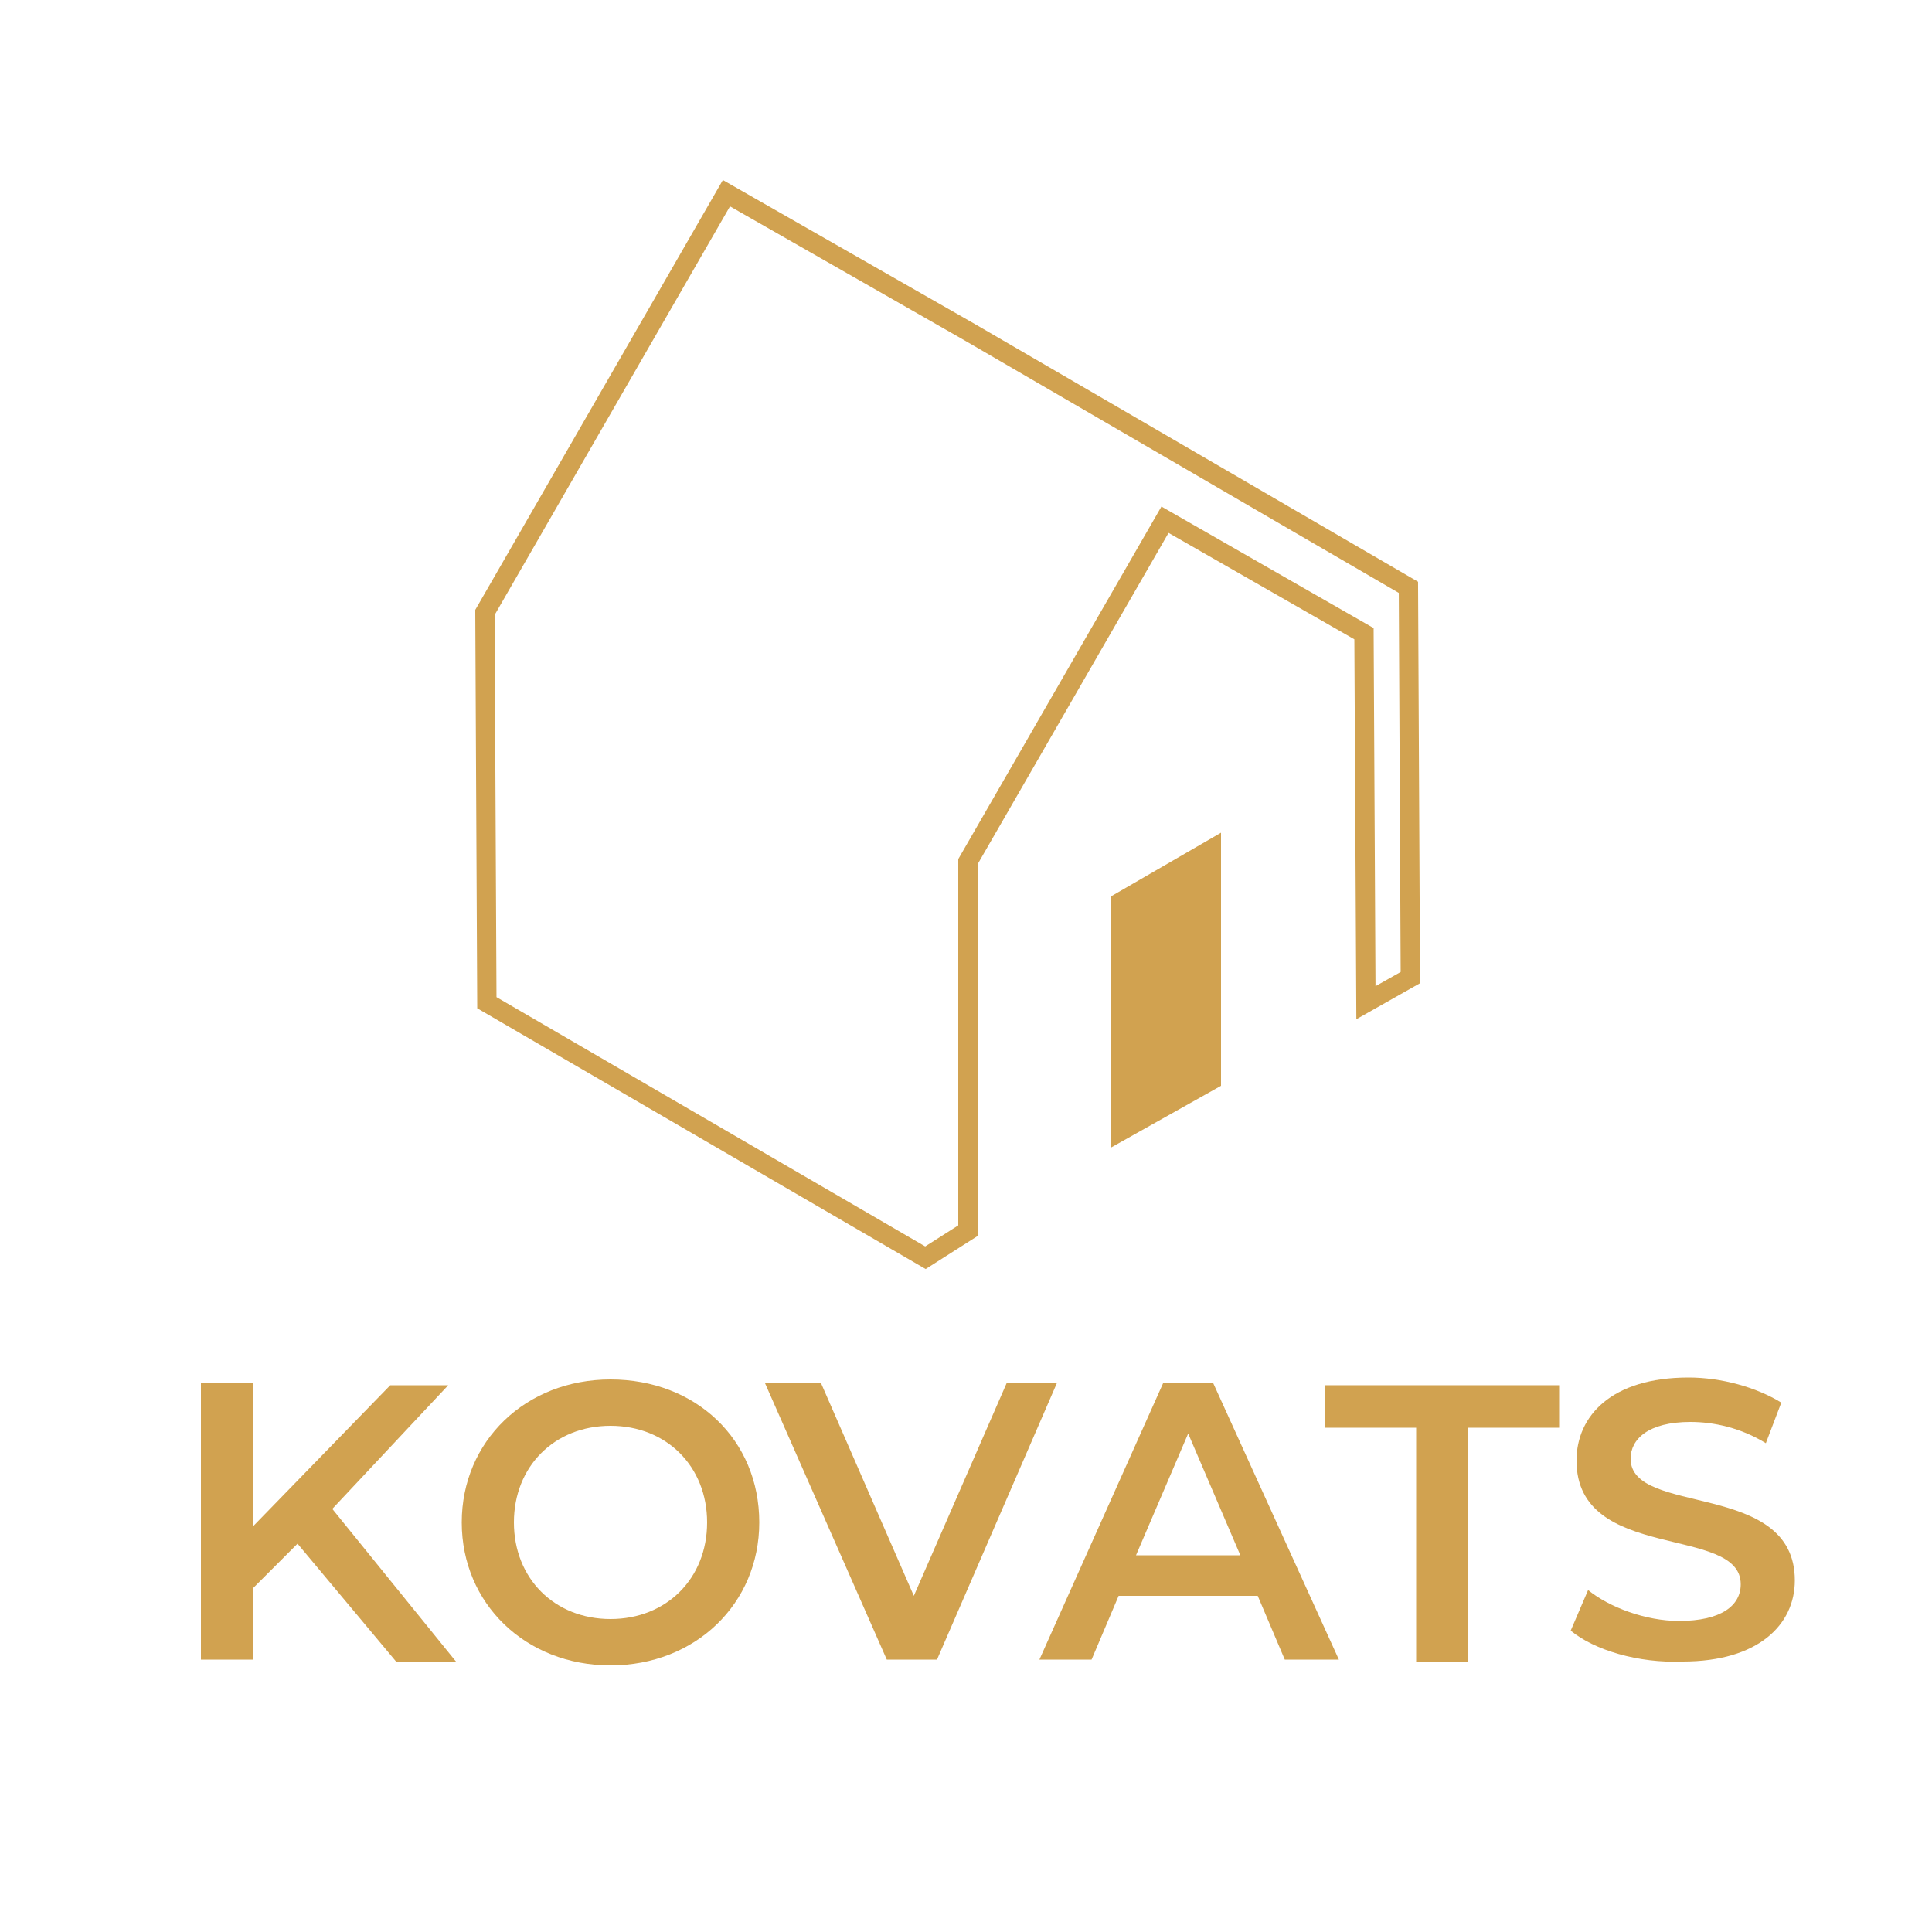
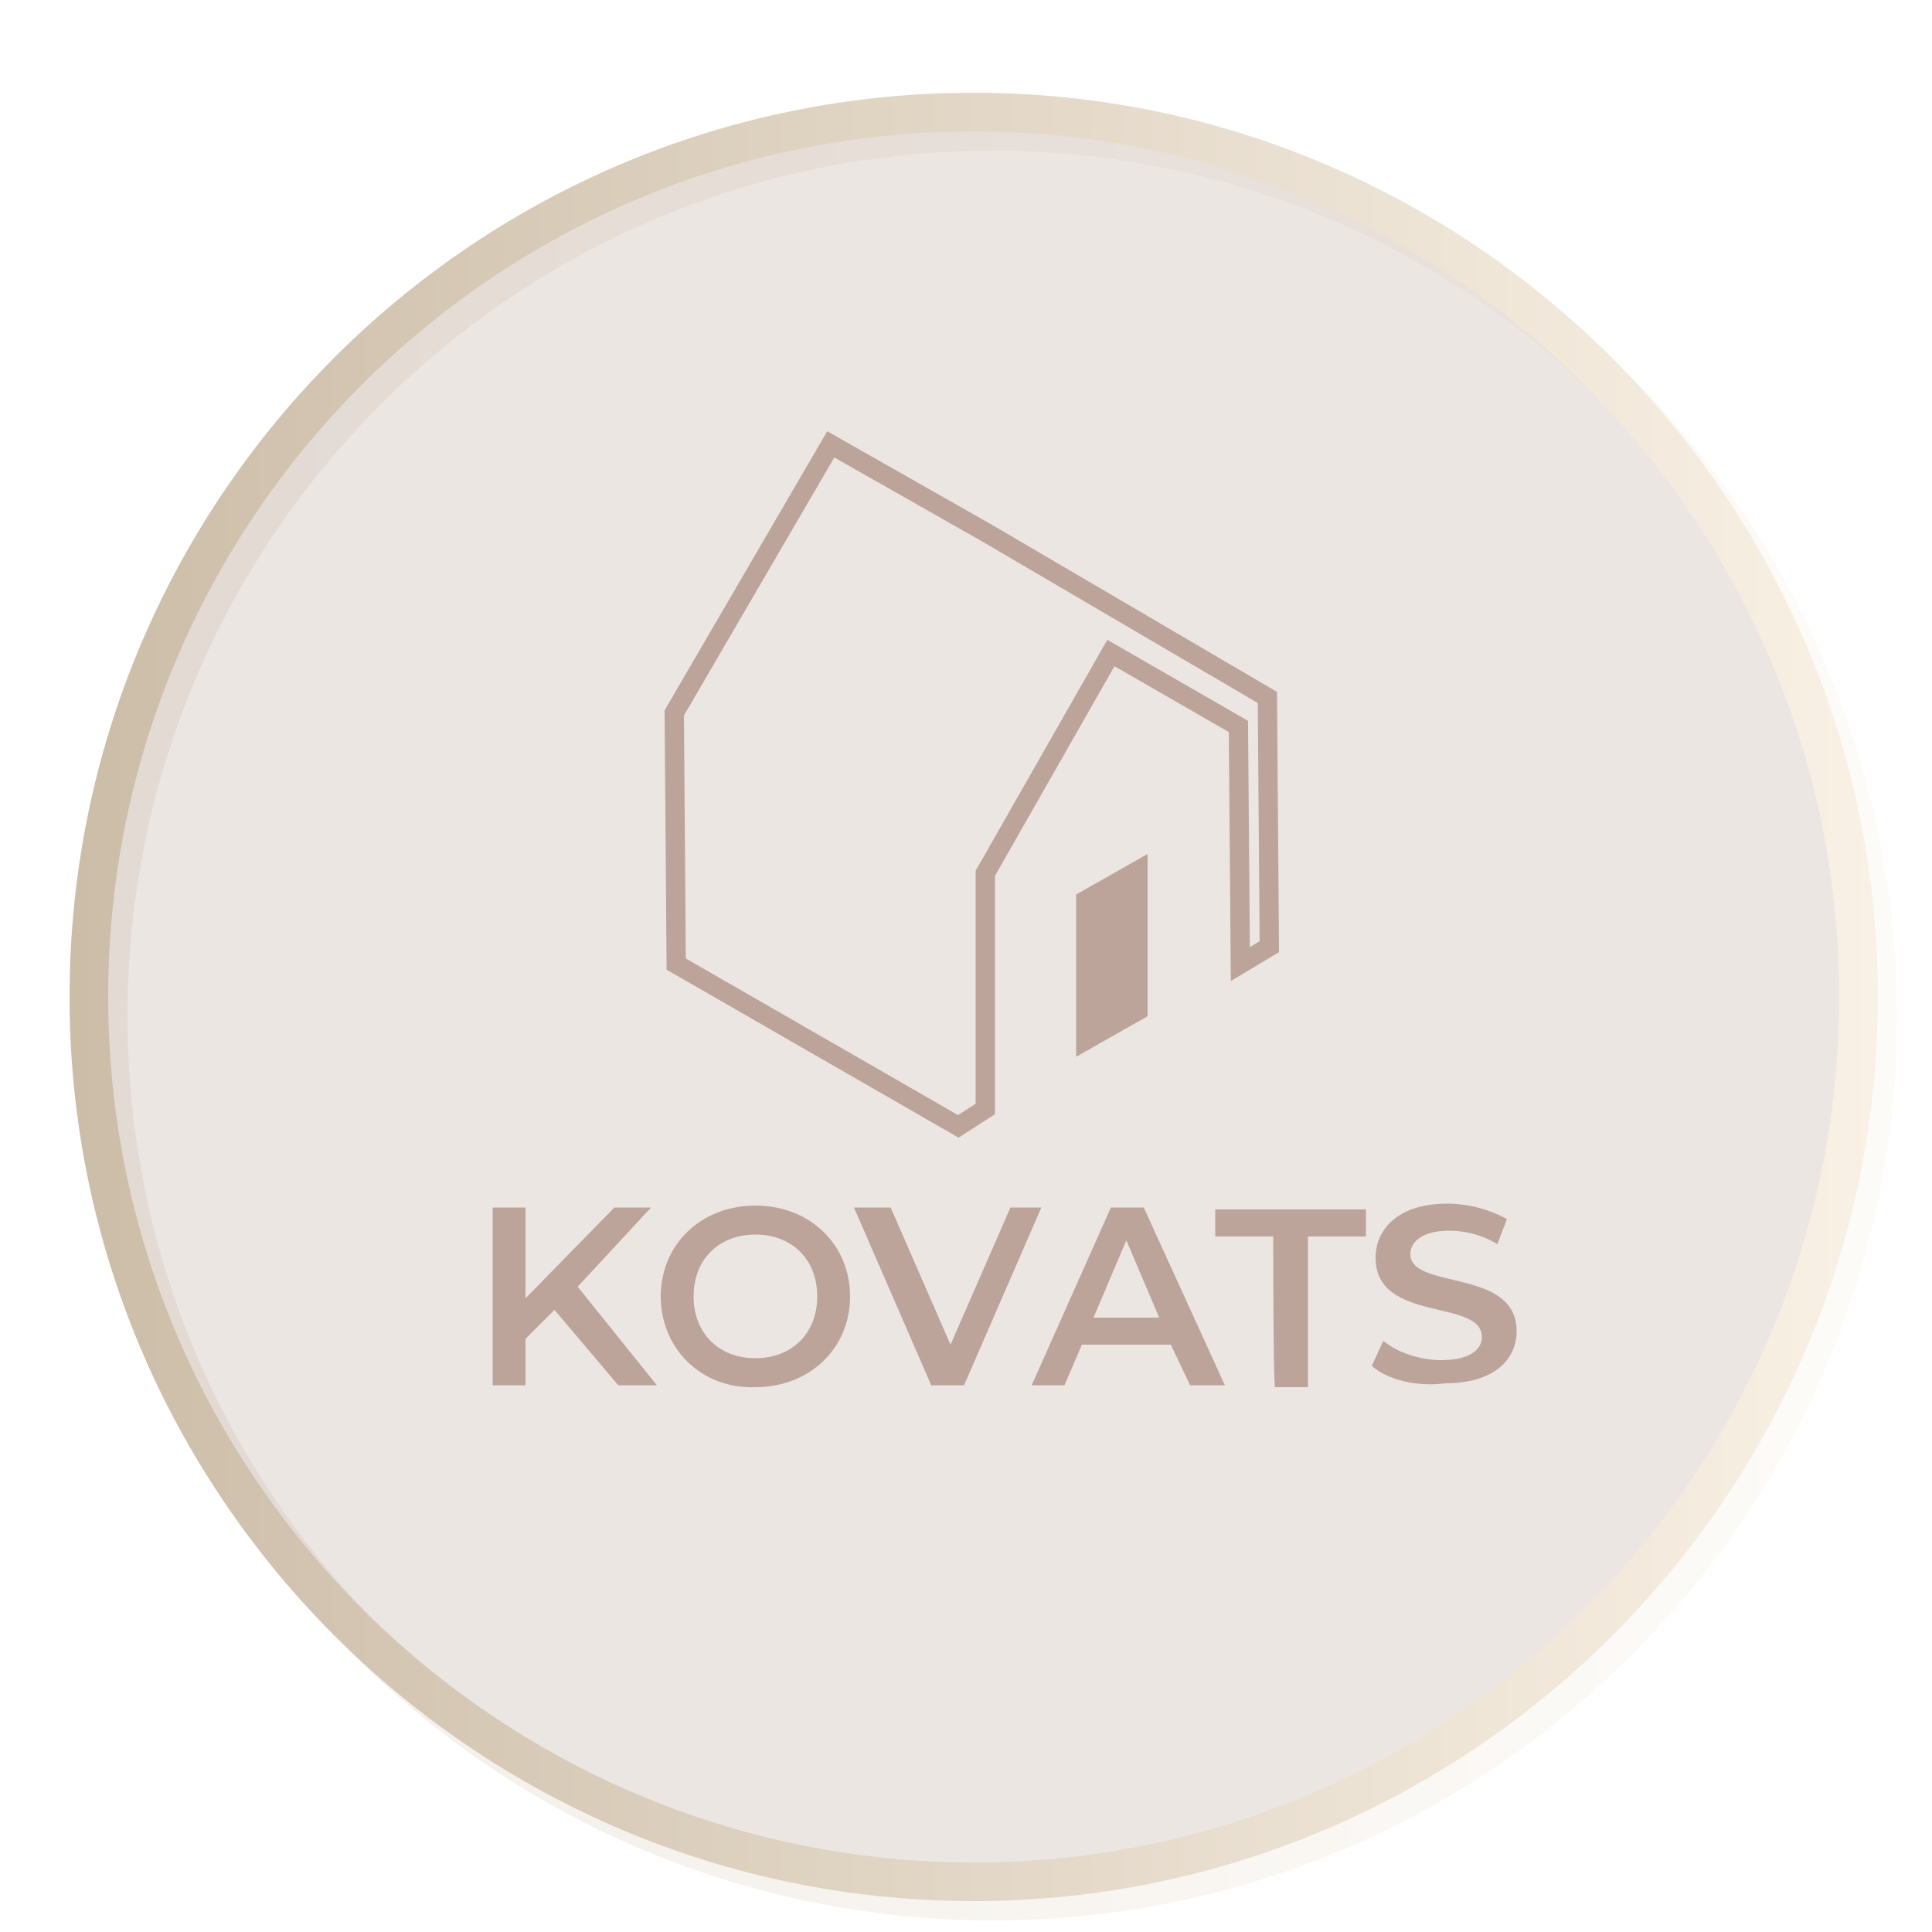
<svg xmlns="http://www.w3.org/2000/svg" version="1.1" id="Layer_1" x="0px" y="0px" viewBox="0 0 100 100" style="enable-background:new 0 0 100 100;" xml:space="preserve">
  <style type="text/css">
- 	.st0{enable-background:new    ;}
- 	.st1{fill:#D1A250;}
- 	.st2{fill:none;stroke:#D1A250;stroke-miterlimit:10;}
+ 	
+ 		.st0{opacity:0.26;fill:none;stroke:url(#SVGID_1_);stroke-width:2;stroke-linecap:round;stroke-linejoin:round;stroke-miterlimit:10;enable-background:new    ;}
+ 	.st1{opacity:0.28;}
+ 	.st2{fill:#BCA49A;}
+ 	.st3{fill:none;stroke:url(#SVGID_2_);stroke-width:2;stroke-linecap:round;stroke-linejoin:round;stroke-miterlimit:10;}
+ 	.st4{fill:none;stroke:#BCA49A;stroke-miterlimit:10;}
</style>
-   <g class="st0">
-     <path class="st1" d="M15.4,79.9l-2.3,2.3v3.7h-2.7V71.6h2.7V79l7.1-7.3h3l-6,6.4l6.4,7.9h-3.1L15.4,79.9z" />
-     <path class="st1" d="M23.9,78.8c0-4.2,3.3-7.4,7.7-7.4s7.7,3.1,7.7,7.4c0,4.2-3.3,7.4-7.7,7.4S23.9,83,23.9,78.8z M36.6,78.8   c0-2.9-2.1-5-5-5s-5,2.1-5,5c0,2.9,2.1,5,5,5S36.6,81.7,36.6,78.8z" />
-     <path class="st1" d="M54.7,71.6l-6.2,14.3h-2.6l-6.3-14.3h2.9l4.8,11l4.8-11H54.7z" />
-     <path class="st1" d="M65.1,82.6h-7.2l-1.4,3.3h-2.7l6.4-14.3h2.6l6.5,14.3h-2.8L65.1,82.6z M64.2,80.5l-2.7-6.3l-2.7,6.3H64.2z" />
-     <path class="st1" d="M73.3,73.9h-4.7v-2.2h12.1v2.2h-4.7v12.1h-2.7V73.9z" />
-     <path class="st1" d="M81.3,84.4l0.9-2.1c1.1,0.9,3,1.6,4.7,1.6c2.2,0,3.2-0.8,3.2-1.9c0-3.1-8.5-1.1-8.5-6.4c0-2.3,1.8-4.3,5.8-4.3   c1.7,0,3.5,0.5,4.8,1.3l-0.8,2.1c-1.3-0.8-2.7-1.1-3.9-1.1c-2.2,0-3.1,0.9-3.1,1.9c0,3,8.5,1.1,8.5,6.3c0,2.3-1.9,4.2-5.8,4.2   C84.8,86.1,82.5,85.4,81.3,84.4z" />
+   <linearGradient id="SVGID_1_" gradientUnits="userSpaceOnUse" x1="4.6" y1="-620.6" x2="98.2" y2="-620.6" gradientTransform="matrix(1 0 0 -1 0 -568)">
+     <stop offset="0" style="stop-color:#CCBDA8" />
+     <stop offset="1" style="stop-color:#F9F1E5" />
+   </linearGradient>
+   <path class="st0" d="M51.4,6.8c25.2,0,45.8,20.6,45.8,45.8S76.6,98.4,51.4,98.4S5.6,77.9,5.6,52.6S26.1,6.8,51.4,6.8z" />
+   <g class="st1">
+     <path class="st2" d="M50,5.2C24.5,5.2,3.8,25.9,3.8,51.4S24.5,97.6,50,97.6s46.2-20.7,46.2-46.2C96,25.9,75.5,5.2,50,5.2z" />
  </g>
-   <polygon class="st1" points="57.5,46.4 57.5,59.4 63.2,56.2 63.2,43.1 " />
-   <polygon class="st2" points="72.9,30.4 50.2,17.2 37.6,10 25.1,31.7 25.2,51.9 47.9,65.1 50.1,63.7 50.1,44.6 60.3,26.9 70.6,32.8   70.7,51.9 73,50.6 " />
+   <linearGradient id="SVGID_2_" gradientUnits="userSpaceOnUse" x1="3.6" y1="-619.6" x2="97.2" y2="-619.6" gradientTransform="matrix(1 0 0 -1 0 -568)">
+     <stop offset="0" style="stop-color:#CCBDA8" />
+     <stop offset="1" style="stop-color:#F9F1E5" />
+   </linearGradient>
+   <path class="st3" d="M50.4,5.8c25.2,0,45.8,20.6,45.8,45.8S75.6,97.4,50.4,97.4S4.6,76.9,4.6,51.6S25.1,5.8,50.4,5.8z" />
+   <g>
+     <path class="st2" d="M28.7,67.8l-1.5,1.5v2.4h-1.7v-9.2h1.7v4.7l4.6-4.7h1.9l-3.8,4.1l4.1,5.1h-2L28.7,67.8z" />
+     <path class="st2" d="M34.2,67.1c0-2.7,2.1-4.7,4.9-4.7c2.8,0,4.9,2,4.9,4.7c0,2.7-2.1,4.7-4.9,4.7C36.3,71.9,34.2,69.8,34.2,67.1z    M42.3,67.1c0-1.9-1.3-3.2-3.2-3.2s-3.2,1.3-3.2,3.2s1.3,3.2,3.2,3.2C41,70.3,42.3,69,42.3,67.1z" />
+     <path class="st2" d="M53.9,62.5l-4,9.2h-1.7l-4-9.2h1.9l3.1,7.1l3.1-7.1H53.9z" />
+     <path class="st2" d="M60.6,69.6H56l-0.9,2.1h-1.7l4.1-9.2h1.7l4.2,9.2h-1.8L60.6,69.6z M60,68.2l-1.7-4l-1.7,4H60z" />
+     <path class="st2" d="M65.9,64h-3v-1.4h7.8V64h-3v7.8H66C65.9,71.8,65.9,64,65.9,64z" />
+     <path class="st2" d="M71,70.7l0.6-1.3c0.7,0.6,1.9,1,3,1c1.4,0,2.1-0.5,2.1-1.2c0-2-5.5-0.7-5.5-4.1c0-1.5,1.2-2.8,3.7-2.8   c1.1,0,2.2,0.3,3.1,0.8l-0.5,1.3c-0.8-0.5-1.7-0.7-2.5-0.7c-1.4,0-2,0.6-2,1.2c0,1.9,5.5,0.7,5.5,4c0,1.5-1.2,2.7-3.7,2.7   C73.3,71.8,71.8,71.4,71,70.7z" />
+   </g>
+   <polygon class="st2" points="55.7,46.3 55.7,54.7 59.4,52.6 59.4,44.2 " />
+   <polygon class="st4" points="65.6,36.1 51.1,27.6 43,23 34.9,36.9 35,49.9 49.6,58.3 51,57.4 51,45.2 57.5,33.8 64.1,37.6   64.2,49.9 65.7,49 " />
</svg>
